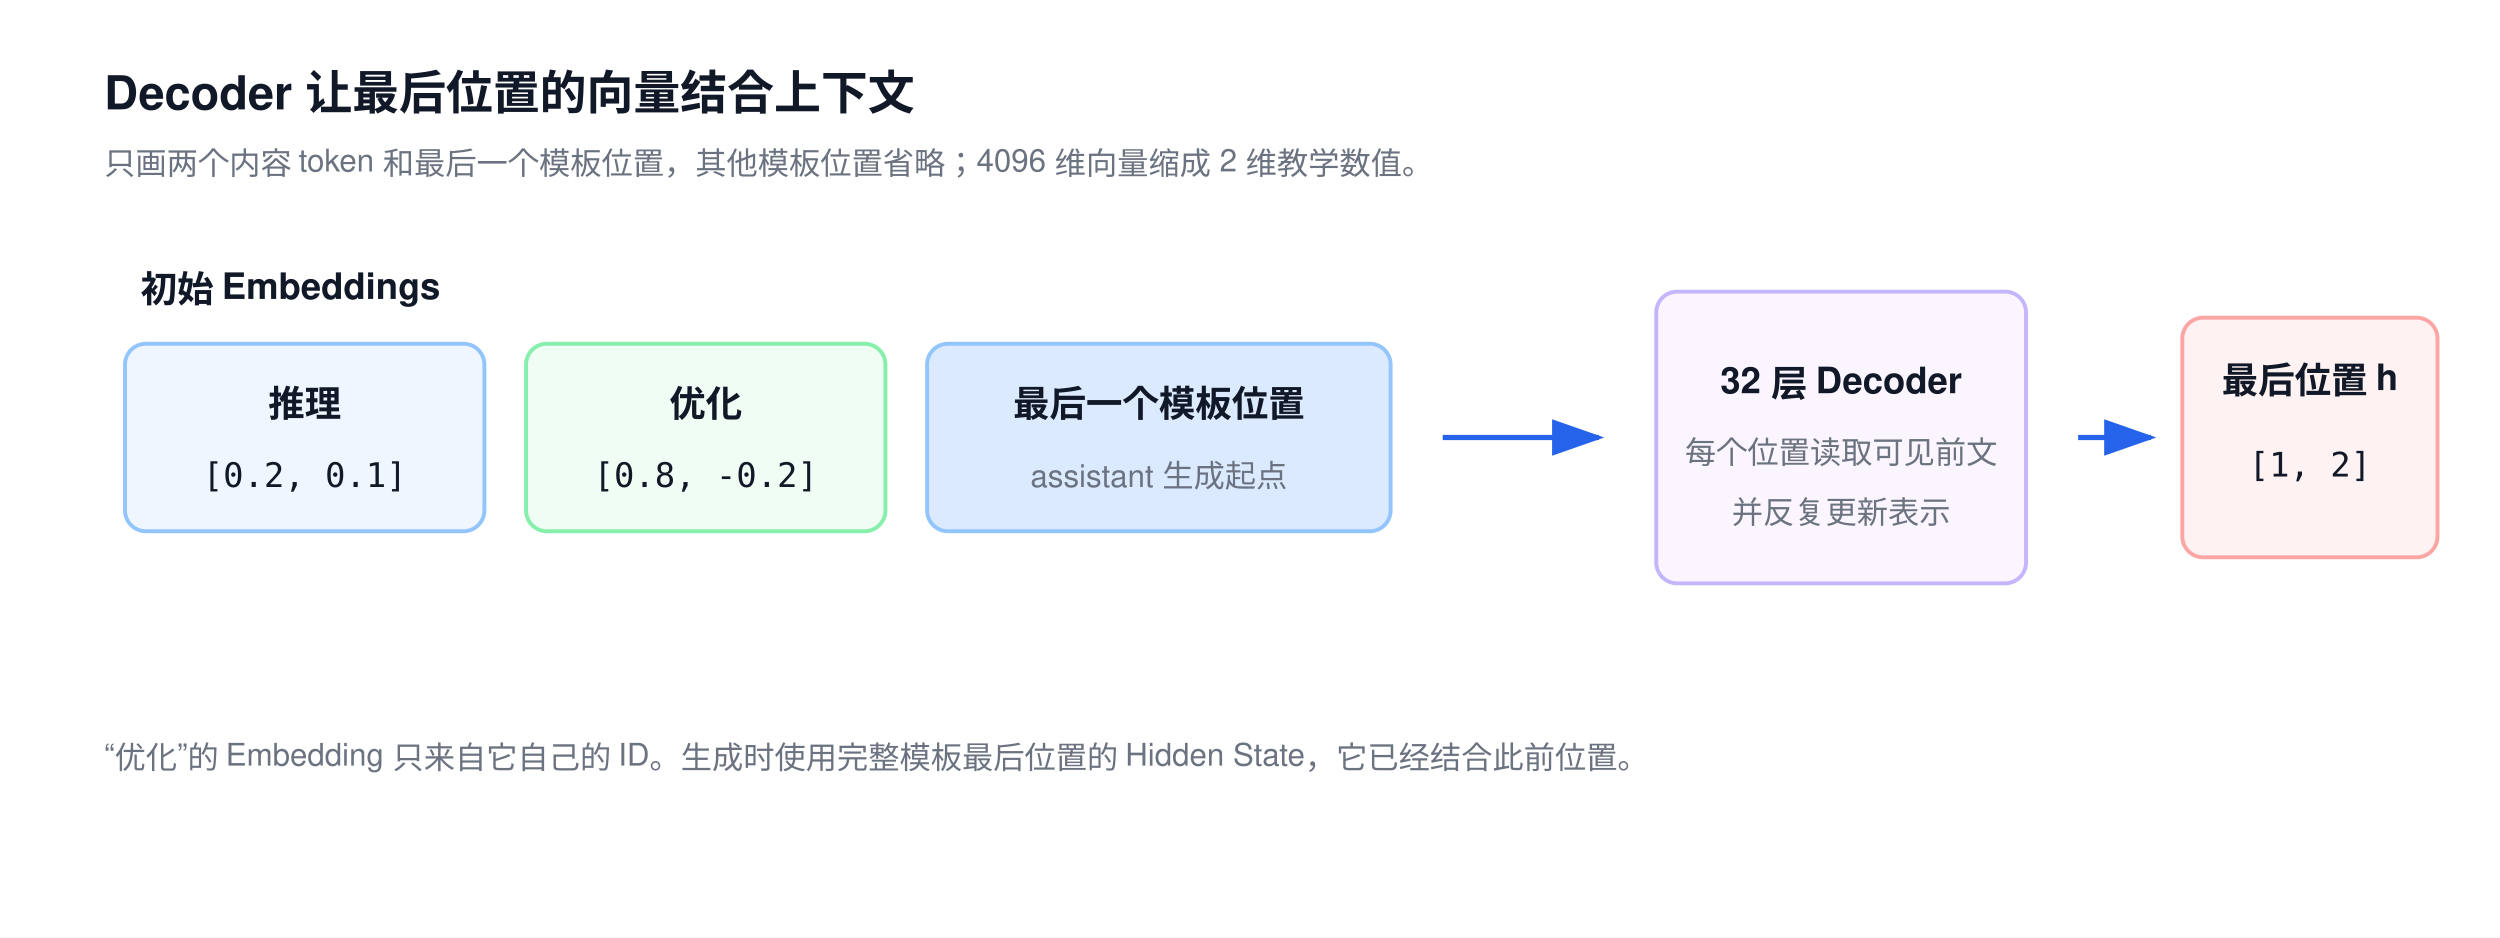
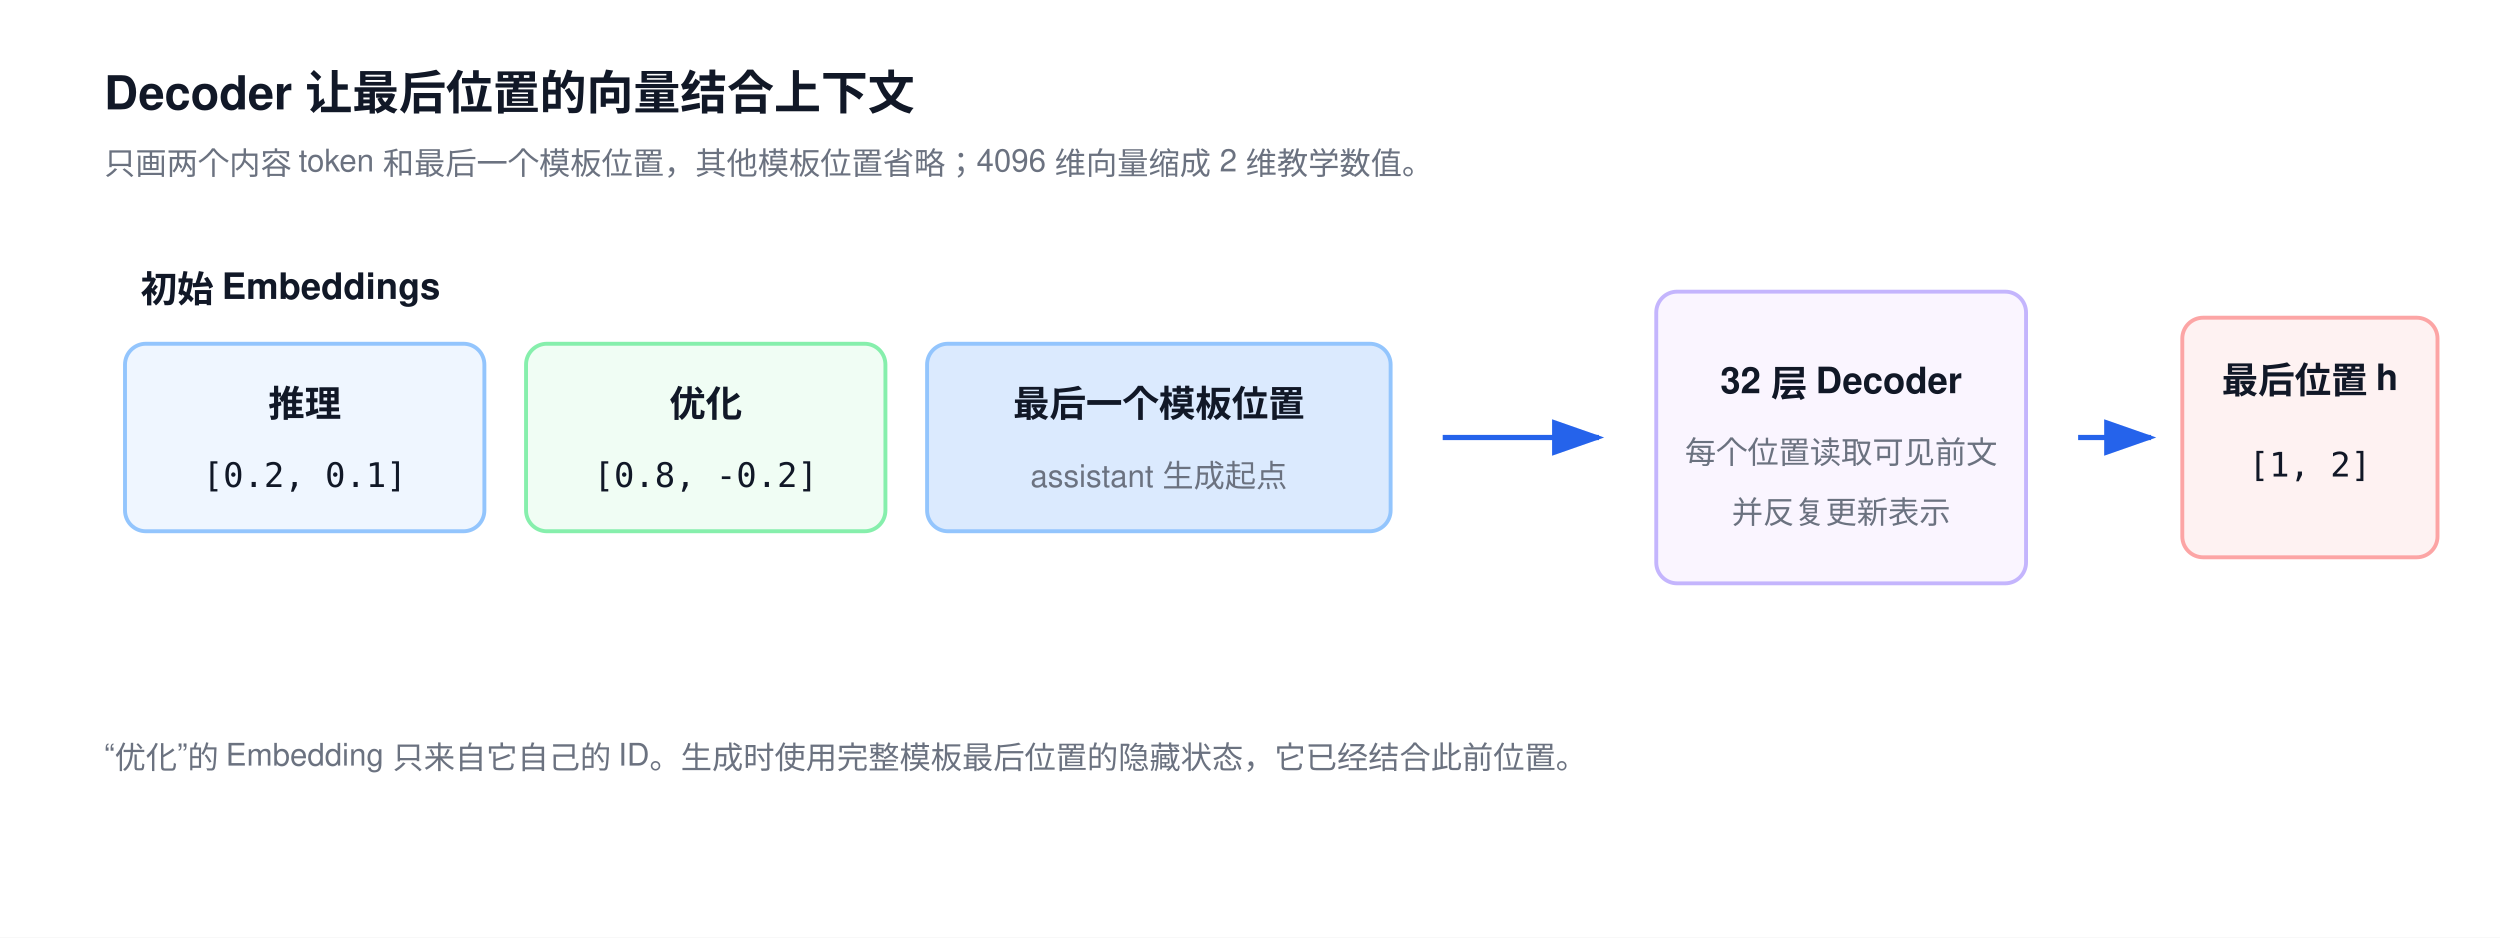
<svg xmlns="http://www.w3.org/2000/svg" viewBox="0 0 960 360" width="960" height="360" role="img" aria-labelledby="title desc">
  <style>text{font-family:'Helvetica Neue',Helvetica,Arial,'PingFang SC','Microsoft YaHei',sans-serif;fill:#111827}.title{font-size:18px;font-weight:600}.label{font-size:14px;font-weight:600}.sub{font-size:12px;fill:#6b7280}.num{font-family:Menlo,Monaco,monospace;font-size:13px}</style>
  <defs>
    <marker id="arrow-blue" markerWidth="10" markerHeight="7" refX="9" refY="3.5" orient="auto">
      <polygon points="0 0,10 3.5,0 7" fill="#2563eb" />
    </marker>
  </defs>
  <rect width="960" height="360" fill="#ffffff" />
  <text x="40" y="42" class="title">Decoder 让最后位置的向量结合上下文</text>
  <text x="40" y="67" class="sub">只画两个内容 token 和最后一个模板位置，其他模板位置省略；4096 维向量缩成 2 维教学数值。</text>
  <text x="54" y="116" class="label">初始 Embeddings</text>
  <rect x="48" y="132" width="138" height="72" rx="8" fill="#eff6ff" stroke="#93c5fd" stroke-width="1.5" />
  <rect x="202" y="132" width="138" height="72" rx="8" fill="#f0fdf4" stroke="#86efac" stroke-width="1.5" />
  <rect x="356" y="132" width="178" height="72" rx="8" fill="#dbeafe" stroke="#93c5fd" stroke-width="1.5" />
  <text x="117" y="160" text-anchor="middle" class="label">推理</text>
  <text x="117" y="187" text-anchor="middle" class="num">[0.2, 0.1]</text>
  <text x="271" y="160" text-anchor="middle" class="label">优化</text>
  <text x="271" y="187" text-anchor="middle" class="num">[0.8, -0.2]</text>
  <text x="445" y="160" text-anchor="middle" class="label">最后一个模板位置</text>
  <text x="445" y="187" text-anchor="middle" class="sub">assistant 生成起点</text>
  <path d="M554 168H614" fill="none" stroke="#2563eb" stroke-width="2" marker-end="url(#arrow-blue)" />
  <rect x="636" y="112" width="142" height="112" rx="8" fill="#faf5ff" stroke="#c4b5fd" stroke-width="1.5" />
  <text x="707" y="151" text-anchor="middle" class="label">32 层 Decoder</text>
  <text x="707" y="178" text-anchor="middle" class="sub">每个位置读取可见前文</text>
  <text x="707" y="201" text-anchor="middle" class="sub">并反复更新表示</text>
  <path d="M798 168H826" fill="none" stroke="#2563eb" stroke-width="2" marker-end="url(#arrow-blue)" />
  <rect x="838" y="122" width="98" height="92" rx="8" fill="#fef2f2" stroke="#fca5a5" stroke-width="1.5" />
  <text x="887" y="151" text-anchor="middle" class="label">最后位置 h</text>
  <text x="887" y="183" text-anchor="middle" class="num">[1, 2]</text>
-   <text x="40" y="294" class="sub">“优化”的 Embedding 只来自它自己的 ID。生成时使用完整模板最后位置的 Hidden State，它已经结合此前位置。</text>
+   <text x="40" y="294" class="sub">“优化”的 Embedding 只来自它自己的 ID。生成时使用完整模板最后位置的隐藏状态，它已经结合此前位置。</text>
</svg>
